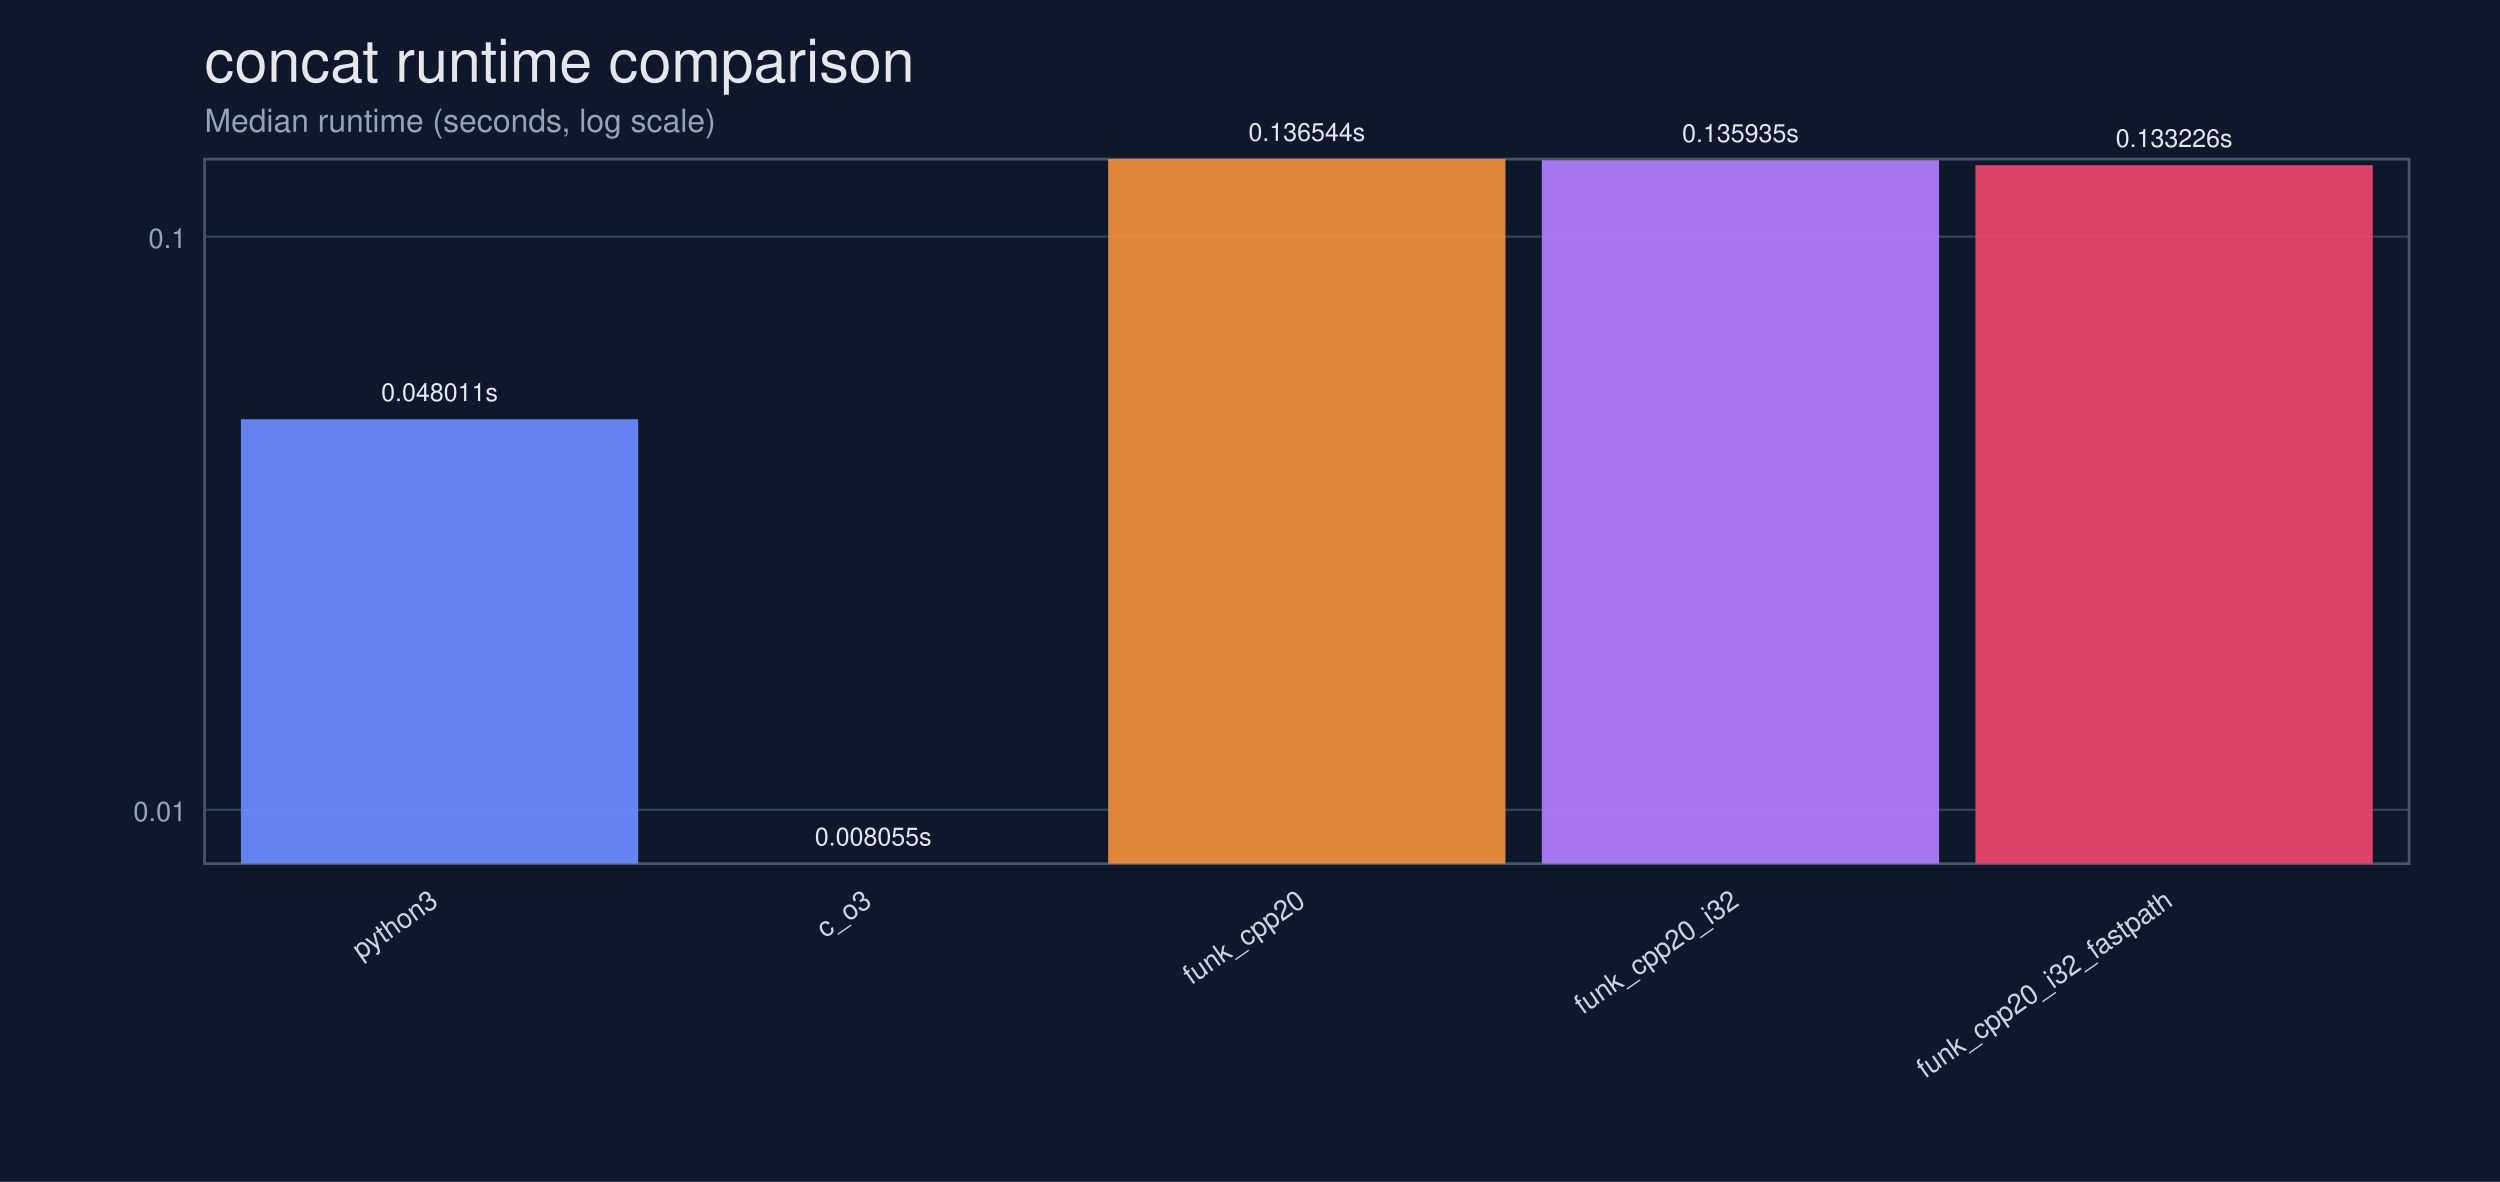
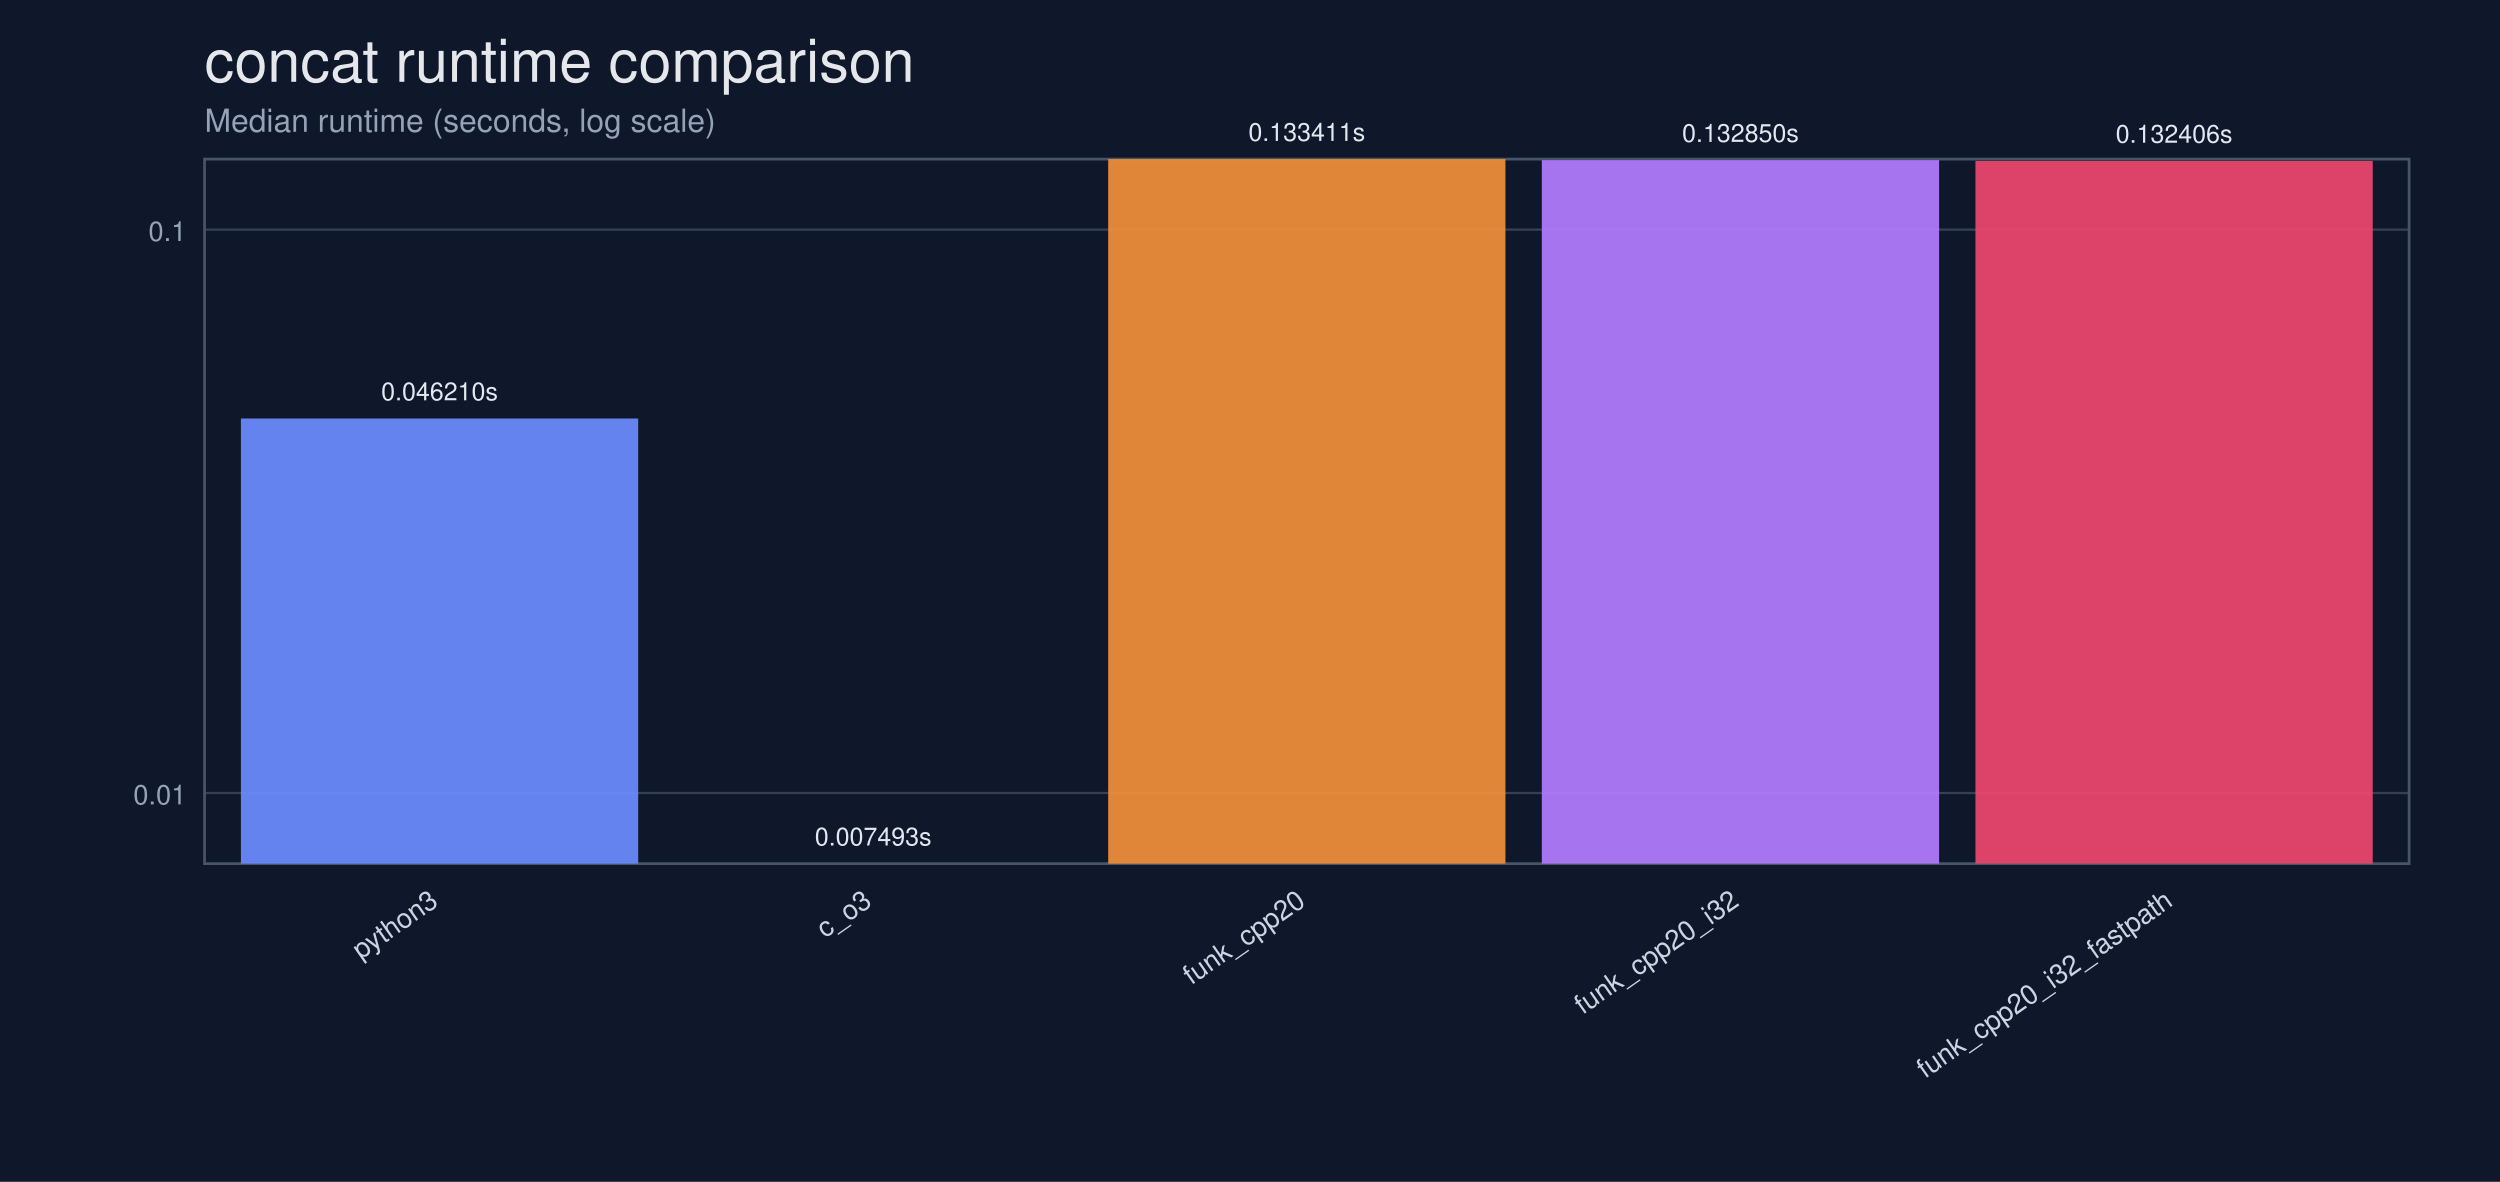
<svg xmlns="http://www.w3.org/2000/svg" width="1100" height="520" viewBox="0 0 1100 520">
  <rect width="100%" height="100%" fill="#0f172a" />
  <text x="90" y="36" fill="#e5e7eb" font-size="26" font-family="Helvetica, Arial">concat runtime comparison</text>
  <text x="90" y="58" fill="#94a3b8" font-size="14" font-family="Helvetica, Arial">Median runtime (seconds, log scale)</text>
-   <line x1="90" y1="356.31" x2="1060" y2="356.31" stroke="#334155" stroke-width="1" />
-   <text x="82" y="361.31" text-anchor="end" fill="#94a3b8" font-size="12" font-family="Helvetica, Arial">0.01</text>
-   <line x1="90" y1="104.12" x2="1060" y2="104.12" stroke="#334155" stroke-width="1" />
-   <text x="82" y="109.12" text-anchor="end" fill="#94a3b8" font-size="12" font-family="Helvetica, Arial">0.1</text>
+   <line x1="90" y1="348.93" x2="1060" y2="348.93" stroke="#334155" stroke-width="1" />
+   <text x="82" y="353.93" text-anchor="end" fill="#94a3b8" font-size="12" font-family="Helvetica, Arial">0.01</text>
+   <line x1="90" y1="101.03" x2="1060" y2="101.03" stroke="#334155" stroke-width="1" />
+   <text x="82" y="106.03" text-anchor="end" fill="#94a3b8" font-size="12" font-family="Helvetica, Arial">0.1</text>
  <rect x="90" y="70" width="970" height="310" fill="none" stroke="#475569" stroke-width="1.2" />
-   <rect x="106.00" y="184.48" width="174.80" height="195.52" fill="#6c8cff" opacity="0.92" />
-   <text x="193.40" y="176.48" text-anchor="middle" fill="#e2e8f0" font-size="11" font-family="Helvetica, Arial">0.048011s</text>
+   <rect x="106.00" y="184.14" width="174.80" height="195.86" fill="#6c8cff" opacity="0.92" />
+   <text x="193.40" y="176.14" text-anchor="middle" fill="#e2e8f0" font-size="11" font-family="Helvetica, Arial">0.046210s</text>
  <text x="193.40" y="398.00" text-anchor="end" transform="rotate(-35 193.40,398.00)" fill="#cbd5e1" font-size="12" font-family="Helvetica, Arial">python3</text>
  <rect x="296.80" y="380.00" width="174.80" height="0.00" fill="#46b3a9" opacity="0.92" />
-   <text x="384.20" y="372.00" text-anchor="middle" fill="#e2e8f0" font-size="11" font-family="Helvetica, Arial">0.008055s</text>
+   <text x="384.20" y="372.00" text-anchor="middle" fill="#e2e8f0" font-size="11" font-family="Helvetica, Arial">0.007493s</text>
  <text x="384.20" y="398.00" text-anchor="end" transform="rotate(-35 384.20,398.00)" fill="#cbd5e1" font-size="12" font-family="Helvetica, Arial">c_o3</text>
  <rect x="487.60" y="70.00" width="174.80" height="310.00" fill="#f28f3b" opacity="0.92" />
-   <text x="575.00" y="62.00" text-anchor="middle" fill="#e2e8f0" font-size="11" font-family="Helvetica, Arial">0.136544s</text>
+   <text x="575.00" y="62.00" text-anchor="middle" fill="#e2e8f0" font-size="11" font-family="Helvetica, Arial">0.133411s</text>
  <text x="575.00" y="398.00" text-anchor="end" transform="rotate(-35 575.00,398.00)" fill="#cbd5e1" font-size="12" font-family="Helvetica, Arial">funk_cpp20</text>
-   <rect x="678.40" y="70.49" width="174.80" height="309.51" fill="#b27cff" opacity="0.92" />
-   <text x="765.80" y="62.49" text-anchor="middle" fill="#e2e8f0" font-size="11" font-family="Helvetica, Arial">0.135935s</text>
+   <rect x="678.40" y="70.45" width="174.80" height="309.55" fill="#b27cff" opacity="0.92" />
+   <text x="765.80" y="62.45" text-anchor="middle" fill="#e2e8f0" font-size="11" font-family="Helvetica, Arial">0.132850s</text>
  <text x="765.80" y="398.00" text-anchor="end" transform="rotate(-35 765.80,398.00)" fill="#cbd5e1" font-size="12" font-family="Helvetica, Arial">funk_cpp20_i32</text>
-   <rect x="869.20" y="72.69" width="174.80" height="307.31" fill="#ef476f" opacity="0.92" />
-   <text x="956.60" y="64.69" text-anchor="middle" fill="#e2e8f0" font-size="11" font-family="Helvetica, Arial">0.133226s</text>
+   <rect x="869.20" y="70.81" width="174.80" height="309.19" fill="#ef476f" opacity="0.92" />
+   <text x="956.60" y="62.81" text-anchor="middle" fill="#e2e8f0" font-size="11" font-family="Helvetica, Arial">0.132406s</text>
  <text x="956.60" y="398.00" text-anchor="end" transform="rotate(-35 956.60,398.00)" fill="#cbd5e1" font-size="12" font-family="Helvetica, Arial">funk_cpp20_i32_fastpath</text>
</svg>
